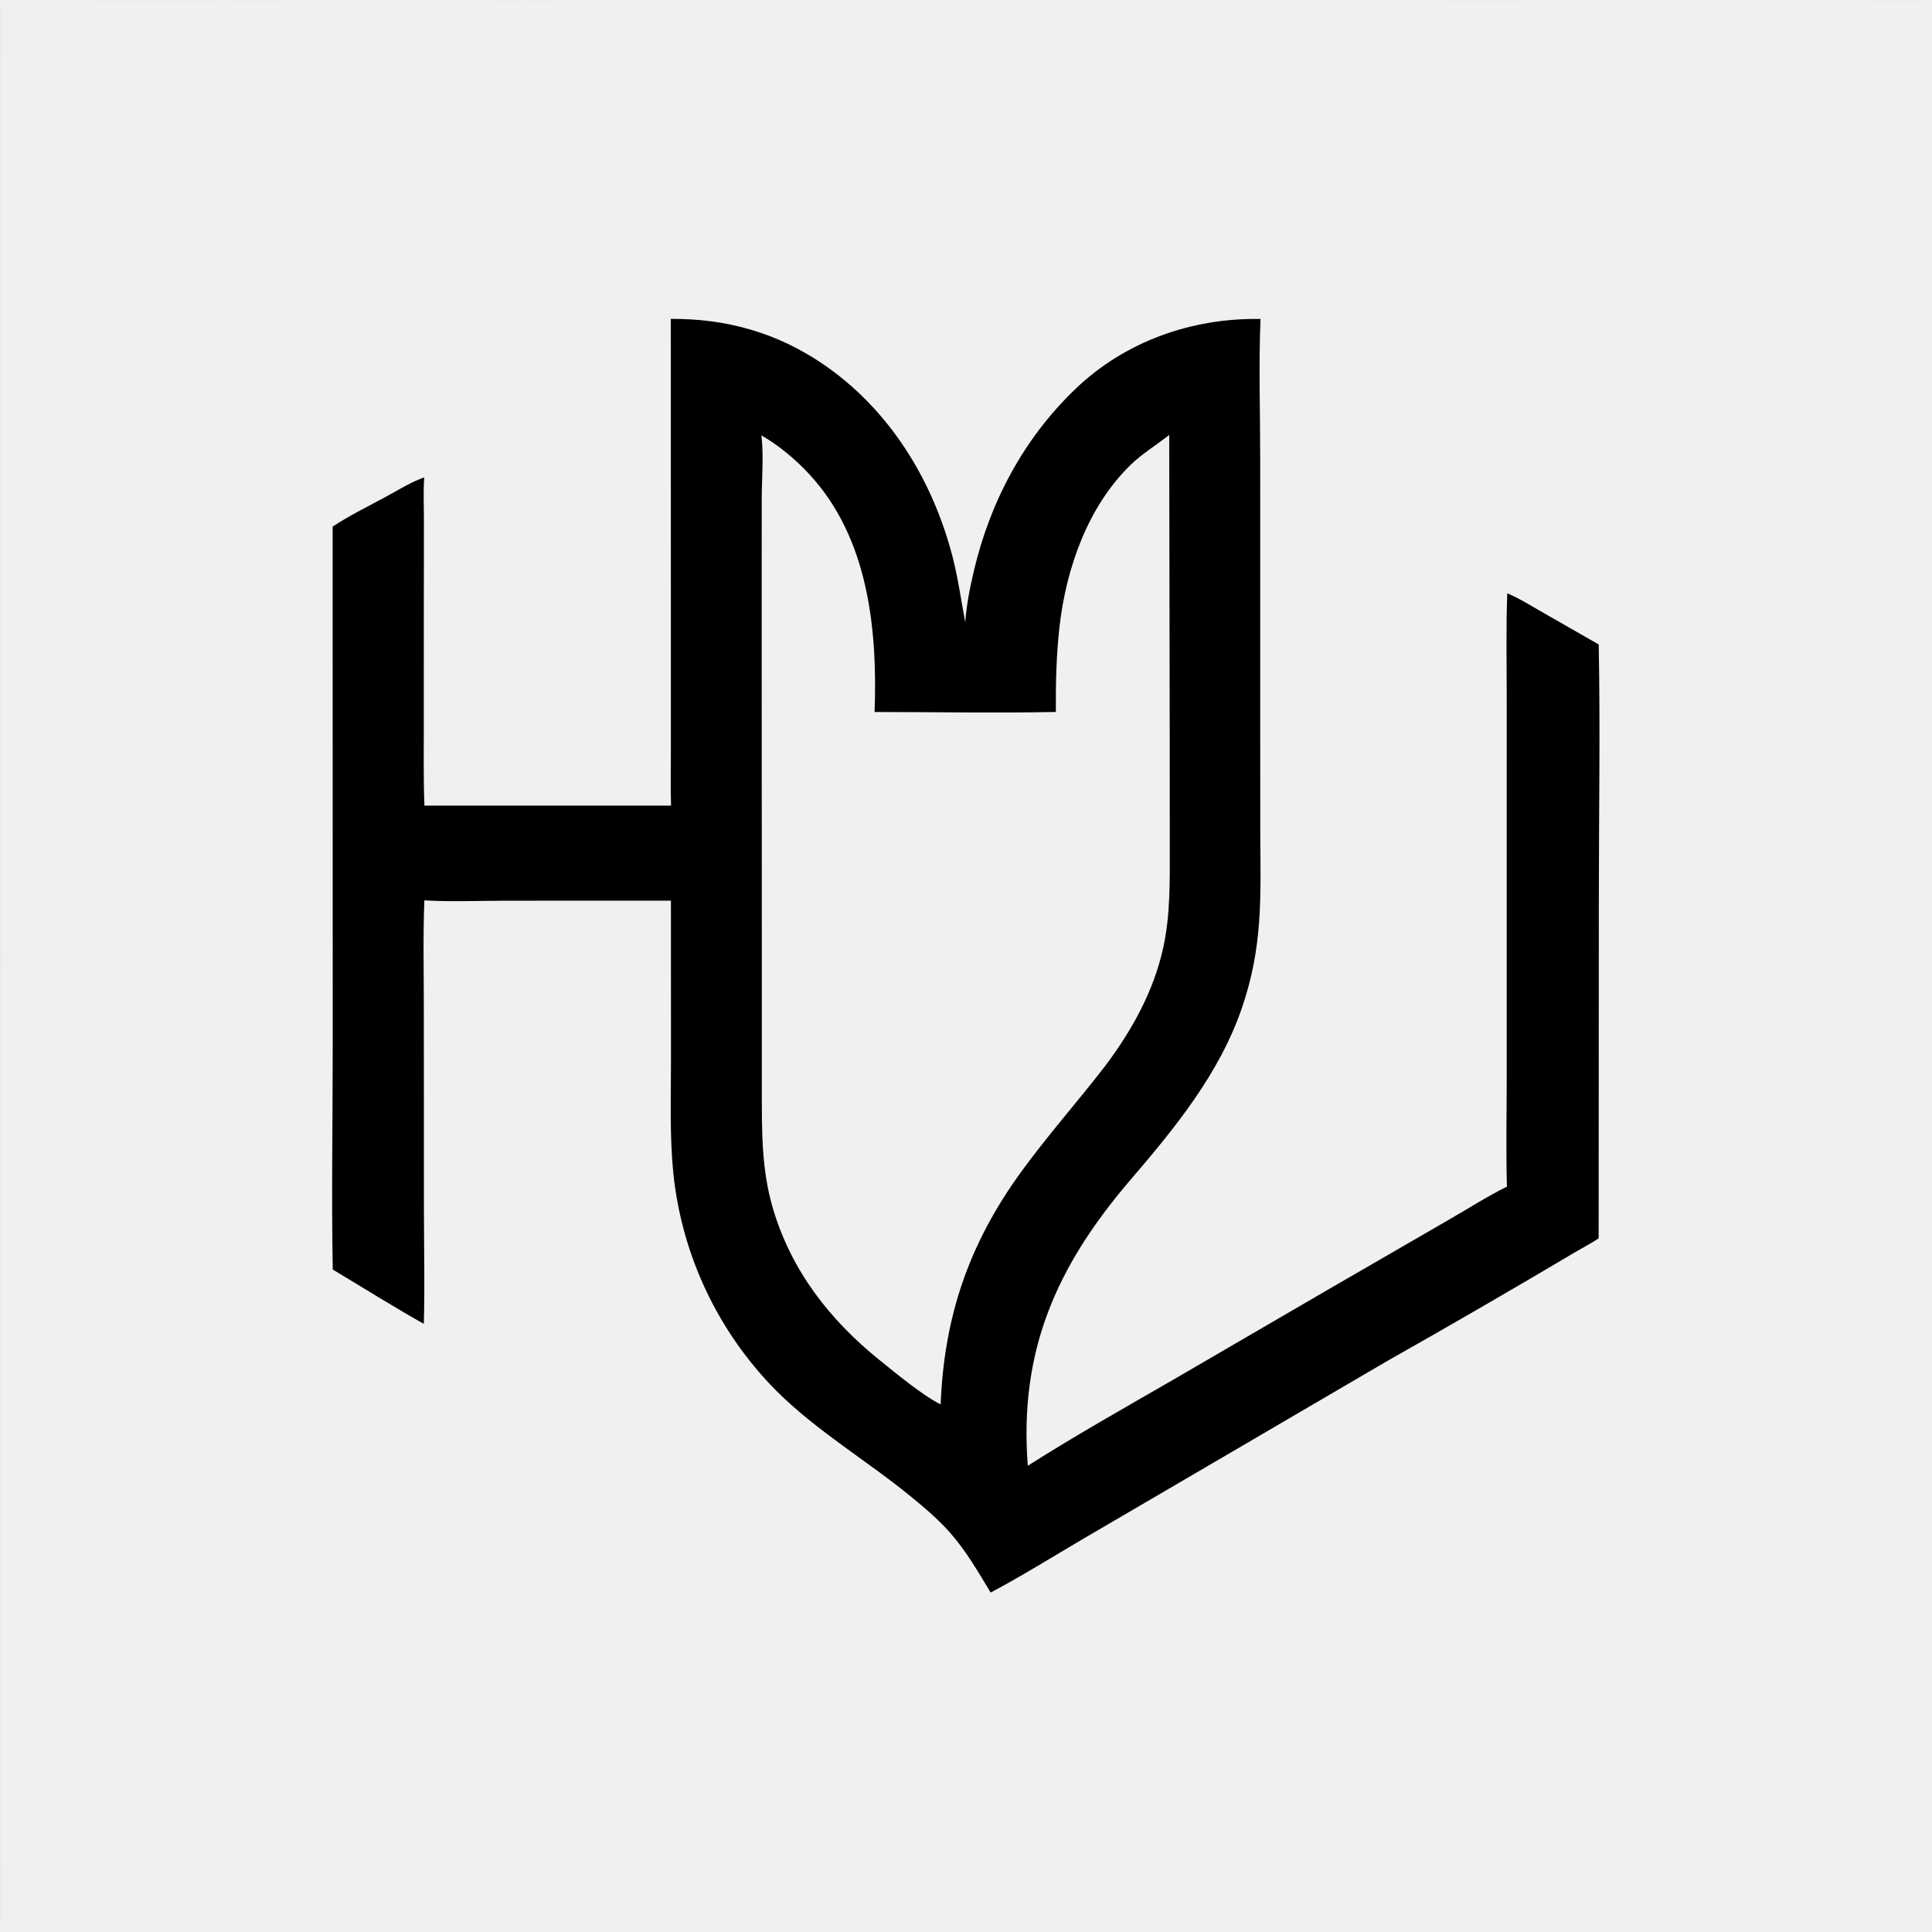
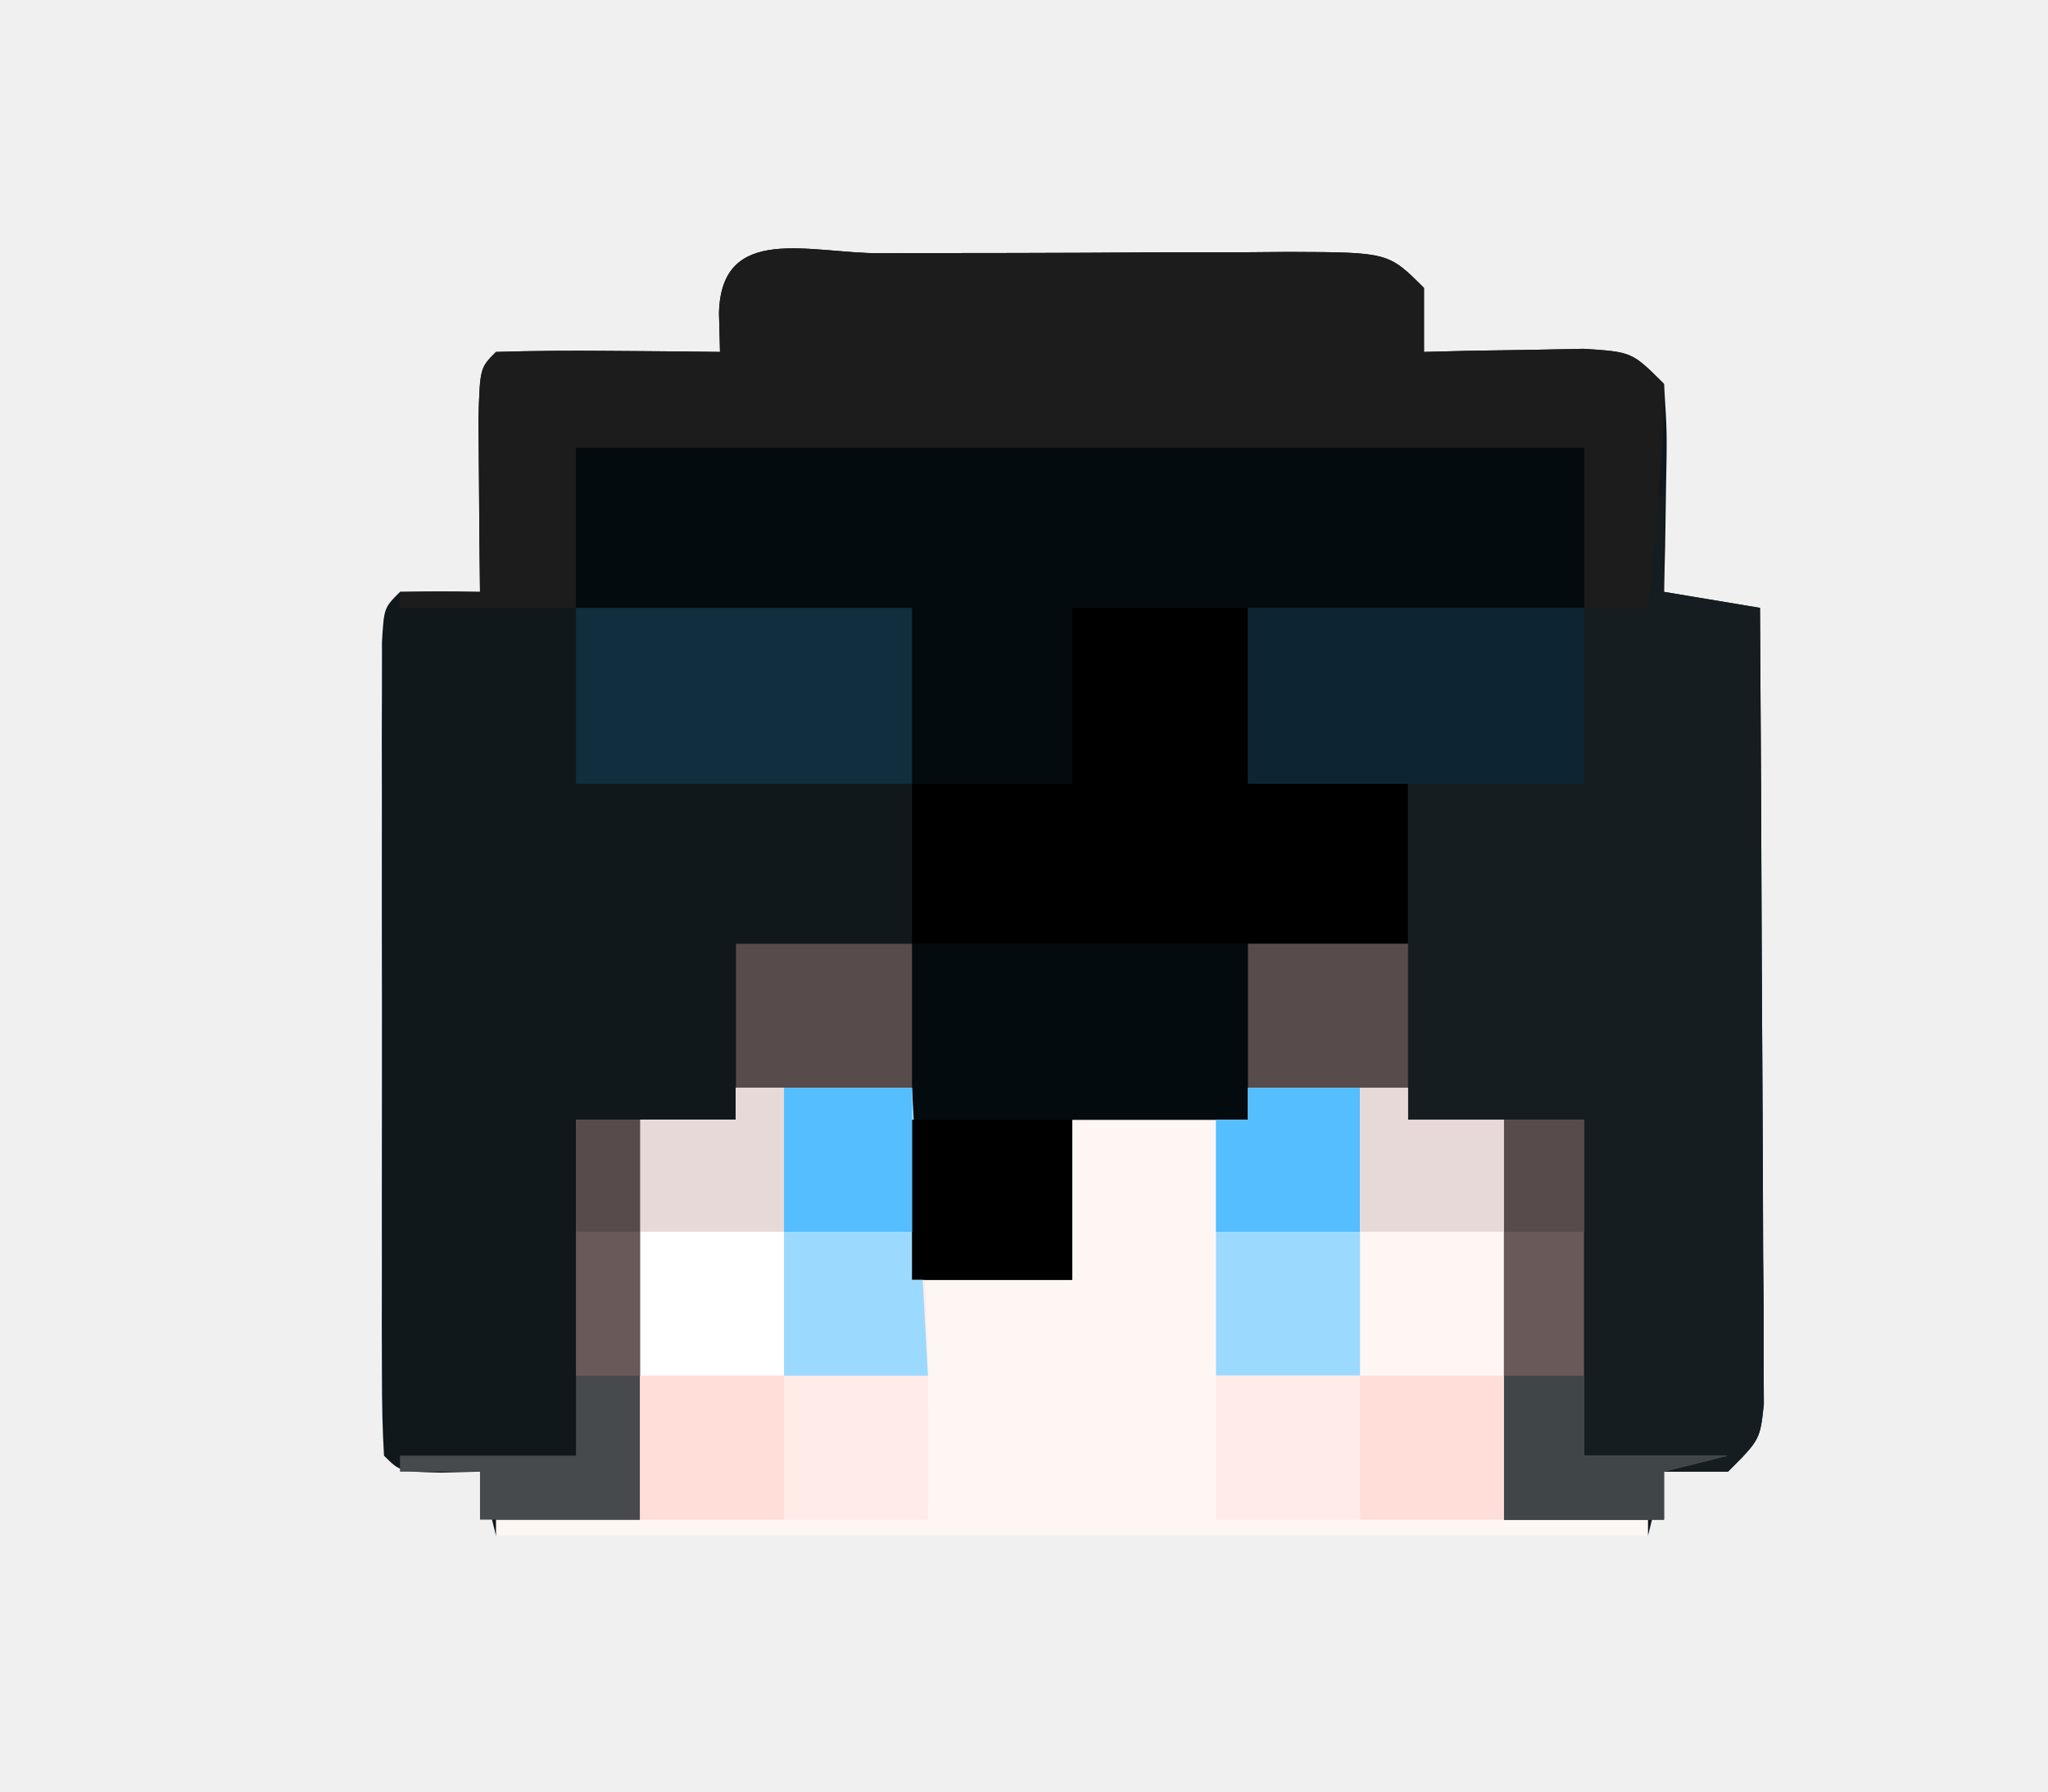
- <svg xmlns="http://www.w3.org/2000/svg" version="1.1" style="display: block;" viewBox="0 0 2048 2048" width="1000" height="1000">
-   <path transform="translate(0,0)" fill="rgb(0,0,0)" d="M 711.059 338.024 C 769.796 337.642 823.365 352.564 872.205 385.803 C 942.21 433.446 988.006 507.524 1009.34 588.6 C 1015.52 612.062 1018.73 635.978 1023.22 659.781 C 1024.44 641.498 1028.21 622.706 1032.41 604.877 C 1049.7 531.618 1085.19 465.021 1139.62 412.653 C 1192.37 361.906 1263.5 336.807 1336.2 338.133 C 1334.21 387.178 1335.87 436.998 1335.86 486.121 L 1335.88 769.329 L 1335.95 884.994 C 1336.38 951.838 1338.62 1003.87 1316.51 1068.37 C 1292.54 1138.29 1245.55 1195.62 1198.16 1250.91 C 1119.87 1342.27 1080.12 1432.09 1089.49 1553.76 C 1140.12 1521.59 1192.83 1491.95 1244.76 1461.93 L 1404.81 1368.77 L 1535.76 1293.02 C 1556.18 1281.28 1576.31 1268.33 1597.41 1257.87 C 1596.28 1220.28 1597.18 1182.4 1597.18 1144.77 L 1597.18 932.57 L 1597.2 741.619 C 1597.2 704.138 1596.35 666.419 1597.77 628.968 C 1610.61 634.285 1622.83 642.075 1634.92 648.943 L 1694.7 683.167 C 1696.41 772.985 1694.85 863.121 1694.84 952.975 L 1694.63 1312.69 C 1686.83 1317.91 1678.31 1322.37 1670.19 1327.09 C 1603.91 1366.42 1537.22 1405.05 1470.12 1442.96 L 1305.1 1539.5 L 1148.61 1631 C 1115.95 1650.22 1083.61 1670.36 1050.16 1688.17 C 1036.66 1666.05 1024.63 1644.71 1007.35 1625.01 C 994.925 1610.84 980.2 1598.36 965.63 1586.45 C 918.626 1547.99 866.217 1517.41 822.95 1474.3 C 761.391 1412.27 722.88 1331.06 713.802 1244.14 C 709.816 1204.82 711.227 1165.11 711.263 1125.65 L 711.214 954.736 L 536.115 954.787 C 507.571 954.792 478.327 956.135 449.855 954.42 C 448.333 992.231 449.274 1030.35 449.281 1068.2 L 449.388 1284.31 C 449.435 1323.94 450.395 1363.72 449.278 1403.33 C 416.649 1385.05 384.862 1364.93 352.733 1345.77 C 351.294 1266.96 352.71 1187.82 352.692 1108.98 L 352.614 558.223 C 370.077 546.689 389.38 537.21 407.79 527.288 C 421.171 520.076 435.358 511.055 449.719 506.063 C 448.537 521.332 449.421 537.385 449.378 552.725 L 449.272 645.616 L 449.24 770.75 C 449.24 798.465 448.816 826.286 449.929 853.98 L 711.345 853.967 C 710.666 834.908 711.167 815.662 711.153 796.584 L 711.166 685.05 L 711.059 338.024 z M 927.096 754.751 C 930.242 667.059 920.588 570.588 858.144 502.98 C 843.565 487.195 825.833 472.231 807.107 461.515 C 807.153 461.885 807.204 462.253 807.246 462.623 C 809.608 483.417 807.579 506.228 807.48 527.28 L 807.426 646.026 L 807.578 1067.14 L 807.575 1155.59 C 807.599 1198.23 807.078 1239.51 819.295 1280.86 C 838.797 1346.87 879.22 1398.82 932.185 1441.6 C 949.316 1455.44 978.136 1479.33 997.118 1488.71 C 1000.86 1394.89 1027.33 1317.88 1083.06 1241.41 C 1111.1 1202.94 1142.81 1167.27 1171.84 1129.55 C 1199.74 1092.42 1222.84 1050.89 1232.94 1005.17 C 1240.8 969.573 1240.02 933.875 1240.01 897.657 L 1239.98 800.899 L 1239.41 461.063 C 1225.8 471.912 1211.22 480.459 1198.59 492.707 C 1153.11 536.801 1130.08 602.598 1123.11 664.506 C 1119.72 694.575 1119.04 724.477 1119.25 754.718 C 1055.26 756.013 991.1 754.745 927.096 754.751 z" />
-   <path transform="translate(0,0)" fill="rgb(174,182,170)" fill-opacity="0.039" d="M 3.904 2048 C 15.192 2045.15 30.51 2046.99 42.361 2046.97 L 121.46 2046.93 L 454.263 2047.02 L 1686.33 2047 L 1956.72 2046.98 C 1969.64 2047 2033.56 2045.18 2042.18 2048 L 3.904 2048 z" />
-   <path transform="translate(0,0)" fill="rgb(185,183,184)" fill-opacity="0.106" d="M 0 1032.84 L 0.751 1032.66 C 1.852 1062.51 1.078 1092.63 1.074 1122.51 L 1.104 1280.78 L 1.037 1771.7 L 1.016 1961.18 C 1.035 1976.23 3.337 2031.93 0 2043.37 L 0 1032.84 z" />
-   <path transform="translate(0,0)" fill="rgb(185,183,184)" fill-opacity="0.114" d="M 0 2.698 C 3.237 13.807 1.164 51.393 1.134 64.58 L 1.061 175.966 L 0.95 743.485 L 0.982 938.011 L 1.024 999.875 C 1.03 1010.66 1.686 1021.94 0.751 1032.66 L 0 1032.84 L 0 2.698 z" />
-   <path transform="translate(0,0)" fill="rgb(125,119,121)" fill-opacity="0.035" d="M 556.715 0 L 1675 0 L 1674.99 1.158 L 948.607 0.681 L 696.766 0.821 L 605.964 0.911 C 590.727 0.979 575.168 1.951 559.978 1.317 C 558.602 1.259 557.788 0.813 556.715 0 z" />
-   <path transform="translate(0,0)" fill="rgb(185,183,184)" fill-opacity="0.059" d="M 1675 0 L 2042.64 0 C 2031.11 2.687 1987.53 0.878 1972.06 0.939 L 1765.01 0.993 L 1707.48 0.846 C 1696.92 0.77 1685.4 -0.256 1674.99 1.158 L 1675 0 z" />
-   <path transform="translate(0,0)" fill="rgb(185,183,184)" fill-opacity="0.063" d="M 240.715 0 L 553.495 0 C 552.343 0.822 551.49 1.174 550.022 1.3 C 541.909 1.994 533.097 1.089 524.893 1.007 L 475.488 0.929 L 304.007 1.057 C 296.874 1.071 244.28 2.568 240.715 0 z" />
-   <path transform="translate(0,0)" fill="rgb(185,183,184)" fill-opacity="0.059" d="M 8.258 0 L 237.495 0 C 236.945 0.39 236.701 0.608 236.008 0.852 C 231.508 2.436 9.803 0.657 8.258 0 z" />
+ <svg xmlns="http://www.w3.org/2000/svg" version="1.1" width="128" height="112">
+   <path d="M0 0 C1.356 -0.005 1.356 -0.005 2.739 -0.01 C4.655 -0.015 6.571 -0.017 8.487 -0.017 C11.425 -0.02 14.364 -0.038 17.303 -0.057 C19.16 -0.06 21.018 -0.062 22.875 -0.062 C23.758 -0.07 24.642 -0.077 25.552 -0.084 C31.775 -0.061 31.775 -0.061 34.004 2.168 C34.004 3.488 34.004 4.808 34.004 6.168 C35.377 6.133 35.377 6.133 36.777 6.098 C37.966 6.08 39.154 6.062 40.379 6.043 C41.562 6.02 42.746 5.997 43.965 5.973 C47.004 6.168 47.004 6.168 49.004 8.168 C49.199 11.207 49.199 11.207 49.129 14.793 C49.111 15.981 49.093 17.17 49.074 18.395 C49.051 19.31 49.028 20.225 49.004 21.168 C50.984 21.498 52.964 21.828 55.004 22.168 C55.054 29.537 55.09 36.906 55.114 44.275 C55.124 46.783 55.138 49.292 55.155 51.8 C55.179 55.399 55.19 58.998 55.199 62.598 C55.21 63.725 55.22 64.852 55.23 66.013 C55.231 67.054 55.231 68.095 55.231 69.167 C55.235 70.087 55.24 71.006 55.244 71.953 C55.004 74.168 55.004 74.168 53.004 76.168 C51.684 76.168 50.364 76.168 49.004 76.168 C48.509 78.148 48.509 78.148 48.004 80.168 C24.244 80.168 0.484 80.168 -23.996 80.168 C-24.326 78.848 -24.656 77.528 -24.996 76.168 C-25.8 76.189 -26.605 76.209 -27.434 76.23 C-29.996 76.168 -29.996 76.168 -30.996 75.168 C-31.095 73.516 -31.124 71.86 -31.125 70.205 C-31.129 69.147 -31.132 68.089 -31.135 67 C-31.132 65.273 -31.132 65.273 -31.129 63.512 C-31.13 62.339 -31.131 61.167 -31.132 59.958 C-31.132 57.473 -31.131 54.988 -31.126 52.503 C-31.121 48.685 -31.126 44.866 -31.133 41.047 C-31.132 38.639 -31.131 36.232 -31.129 33.824 C-31.131 32.673 -31.133 31.522 -31.135 30.336 C-31.132 29.279 -31.129 28.221 -31.125 27.131 C-31.125 26.195 -31.124 25.258 -31.123 24.294 C-30.996 22.168 -30.996 22.168 -29.996 21.168 C-28.33 21.127 -26.662 21.125 -24.996 21.168 C-25.008 20.169 -25.019 19.17 -25.031 18.141 C-25.04 16.85 -25.049 15.56 -25.059 14.23 C-25.07 12.943 -25.082 11.655 -25.094 10.328 C-24.996 7.168 -24.996 7.168 -23.996 6.168 C-21.643 6.095 -19.288 6.084 -16.934 6.105 C-15.643 6.114 -14.353 6.124 -13.023 6.133 C-12.024 6.144 -11.025 6.156 -9.996 6.168 C-10.017 5.364 -10.037 4.559 -10.059 3.73 C-9.921 -1.9 -4.374 0.005 0 0 Z " fill="#11181C" transform="translate(54.99609,15.83203)" />
+   <path d="M0 0 C20.79 0 41.58 0 63 0 C63 3.3 63 6.6 63 10 C56.07 10 49.14 10 42 10 C42 13.63 42 17.26 42 21 C45.3 21 48.6 21 52 21 C52 24.3 52 27.6 52 31 C48.7 31 45.4 31 42 31 C42 34.63 42 38.26 42 42 C38.37 42 34.74 42 31 42 C31 45.3 31 48.6 31 52 C27.7 52 24.4 52 21 52 C21 38.14 21 24.28 21 10 C14.07 10 7.14 10 0 10 C0 6.7 0 3.4 0 0 Z " fill="#000000" transform="translate(36,28)" />
+   <path d="M0 0 C3.63 0 7.26 0 11 0 C11 3.96 11 7.92 11 12 C14.3 12 17.6 12 21 12 C21 8.7 21 5.4 21 2 C24.63 2 28.26 2 32 2 C32 1.34 32 0.68 32 0 C35.3 0 38.6 0 42 0 C42 0.66 42 1.32 42 2 C43.98 2 45.96 2 48 2 C48 10.25 48 18.5 48 27 C50.97 27 53.94 27 57 27 C57 27.33 57 27.66 57 28 C33.24 28 9.48 28 -15 28 C-15 27.67 -15 27.34 -15 27 C-12.03 27 -9.06 27 -6 27 C-6 18.75 -6 10.5 -6 2 C-4.02 2 -2.04 2 0 2 C0 1.34 0 0.68 0 0 Z " fill="#FDF6F3" transform="translate(46,68)" />
+   <path d="M0 0 C0.33 0 0.66 0 1 0 C1 1.98 1 3.96 1 6 C3.97 6.495 3.97 6.495 7 7 C7.051 14.369 7.086 21.738 7.11 29.107 C7.12 31.615 7.134 34.124 7.151 36.632 C7.175 40.231 7.186 43.83 7.195 47.43 C7.206 48.557 7.216 49.684 7.227 50.845 C7.227 52.407 7.227 52.407 7.227 54 C7.231 54.919 7.236 55.838 7.241 56.785 C7 59 7 59 5 61 C3.68 61 2.36 61 1 61 C1 61.99 1 62.98 1 64 C-2.3 64 -5.6 64 -9 64 C-9 55.75 -9 47.5 -9 39 C-10.98 39 -12.96 39 -15 39 C-15 38.34 -15 37.68 -15 37 C-18.3 37 -21.6 37 -25 37 C-25 34.03 -25 31.06 -25 28 C-21.7 28 -18.4 28 -15 28 C-15 24.7 -15 21.4 -15 18 C-18.3 18 -21.6 18 -25 18 C-25 14.37 -25 10.74 -25 7 C-16.75 7 -8.5 7 0 7 C0 4.69 0 2.38 0 0 Z " fill="#161D21" transform="translate(103,31)" />
+   <path d="M0 0 C0.904 -0.003 1.808 -0.007 2.739 -0.01 C4.655 -0.015 6.571 -0.017 8.487 -0.017 C11.425 -0.02 14.364 -0.038 17.303 -0.057 C19.16 -0.06 21.018 -0.062 22.875 -0.062 C23.758 -0.07 24.642 -0.077 25.552 -0.084 C31.775 -0.061 31.775 -0.061 34.004 2.168 C34.004 3.488 34.004 4.808 34.004 6.168 C35.377 6.133 35.377 6.133 36.777 6.098 C37.966 6.08 39.154 6.062 40.379 6.043 C41.562 6.02 42.746 5.997 43.965 5.973 C47.004 6.168 47.004 6.168 49.004 8.168 C48.98 11.426 48.98 11.426 48.629 15.293 C48.518 16.574 48.407 17.856 48.293 19.176 C48.198 20.163 48.102 21.151 48.004 22.168 C46.684 22.168 45.364 22.168 44.004 22.168 C44.004 18.868 44.004 15.568 44.004 12.168 C23.214 12.168 2.424 12.168 -18.996 12.168 C-18.996 15.468 -18.996 18.768 -18.996 22.168 C-22.626 22.168 -26.256 22.168 -29.996 22.168 C-29.996 21.838 -29.996 21.508 -29.996 21.168 C-28.346 21.168 -26.696 21.168 -24.996 21.168 C-25.008 20.169 -25.019 19.17 -25.031 18.141 C-25.04 16.85 -25.049 15.56 -25.059 14.23 C-25.07 12.943 -25.082 11.655 -25.094 10.328 C-24.996 7.168 -24.996 7.168 -23.996 6.168 C-21.643 6.095 -19.288 6.084 -16.934 6.105 C-15.643 6.114 -14.353 6.124 -13.023 6.133 C-12.024 6.144 -11.025 6.156 -9.996 6.168 C-10.017 5.364 -10.037 4.559 -10.059 3.73 C-9.921 -1.9 -4.374 0.005 0 0 Z " fill="#1C1C1C" transform="translate(54.99609,15.83203)" />
+   <path d="M0 0 C20.79 0 41.58 0 63 0 C63 3.3 63 6.6 63 10 C52.44 10 41.88 10 31 10 C31 13.63 31 17.26 31 21 C27.7 21 24.4 21 21 21 C21 17.37 21 13.74 21 10 C14.07 10 7.14 10 0 10 C0 6.7 0 3.4 0 0 Z " fill="#040B0F" transform="translate(36,28)" />
+   <path d="M0 0 C3.63 0 7.26 0 11 0 C11.896 9.072 12.084 17.895 12 27 C6.06 27 0.12 27 -6 27 C-6 18.75 -6 10.5 -6 2 C-4.02 2 -2.04 2 0 2 C0 1.34 0 0.68 0 0 Z " fill="#FFEBE7" transform="translate(46,68)" />
+   <path d="M0 0 C6.93 0 13.86 0 21 0 C21 3.63 21 7.26 21 11 C17.37 11 13.74 11 10 11 C10 14.3 10 17.6 10 21 C6.7 21 3.4 21 0 21 C0 14.07 0 7.14 0 0 Z " fill="#040B0F" transform="translate(57,59)" />
+   <path d="M0 0 C6.93 0 13.86 0 21 0 C21 3.63 21 7.26 21 11 C14.07 11 7.14 11 0 11 C0 7.37 0 3.74 0 0 Z " fill="#0D2532" transform="translate(78,38)" />
+   <path d="M0 0 C6.93 0 13.86 0 21 0 C21 3.63 21 7.26 21 11 C14.07 11 7.14 11 0 11 C0 7.37 0 3.74 0 0 Z " fill="#102E3D" transform="translate(36,38)" />
+   <path d="M0 0 C2.31 0 4.62 0 7 0 C7 5.94 7 11.88 7 18 C4.03 18 1.06 18 -2 18 C-2 12.72 -2 7.44 -2 2 C-1.34 2 -0.68 2 0 2 C0 1.34 0 0.68 0 0 Z " fill="#9CD9FF" transform="translate(78,68)" />
+   <path d="M0 0 C2.64 0 5.28 0 8 0 C8.33 5.94 8.66 11.88 9 18 C6.03 18 3.06 18 0 18 C0 12.06 0 6.12 0 0 Z " fill="#9CD9FF" transform="translate(49,68)" />
+   <path d="M0 0 C0.99 0 1.98 0 3 0 C3 5.94 3 11.88 3 18 C0.03 18 -2.94 18 -6 18 C-6 12.72 -6 7.44 -6 2 C-4.02 2 -2.04 2 0 2 C0 1.34 0 0.68 0 0 Z " fill="#FFFFFF" transform="translate(46,68)" />
+   <path d="M0 0 C1.65 0 3.3 0 5 0 C5 6.93 5 13.86 5 21 C7.97 21 10.94 21 14 21 C12.68 21.33 11.36 21.66 10 22 C10 22.99 10 23.98 10 25 C6.7 25 3.4 25 0 25 C0 16.75 0 8.5 0 0 Z " fill="#695959" transform="translate(94,70)" />
+   <path d="M0 0 C1.32 0 2.64 0 4 0 C4 8.25 4 16.5 4 25 C0.7 25 -2.6 25 -6 25 C-6 24.01 -6 23.02 -6 22 C-7.65 22 -9.3 22 -11 22 C-11 21.67 -11 21.34 -11 21 C-7.37 21 -3.74 21 0 21 C0 14.07 0 7.14 0 0 Z " fill="#464A4C" transform="translate(36,70)" />
+   <path d="M0 0 C3.3 0 6.6 0 10 0 C10 3.3 10 6.6 10 10 C6.7 10 3.4 10 0 10 C0 6.7 0 3.4 0 0 Z " fill="#000000" transform="translate(57,70)" />
+   <path d="M0 0 C3.63 0 7.26 0 11 0 C11 2.97 11 5.94 11 9 C7.37 9 3.74 9 0 9 C0 6.03 0 3.06 0 0 Z " fill="#584B4B" transform="translate(46,59)" />
+   <path d="M0 0 C3.3 0 6.6 0 10 0 C10 2.97 10 5.94 10 9 C6.7 9 3.4 9 0 9 C0 6.03 0 3.06 0 0 Z " fill="#584B4B" transform="translate(78,59)" />
+   <path d="M0 0 C2.97 0 5.94 0 9 0 C9 2.97 9 5.94 9 9 C6.03 9 3.06 9 0 9 C0 6.03 0 3.06 0 0 Z " fill="#FFDDD9" transform="translate(85,86)" />
+   <path d="M0 0 C2.97 0 5.94 0 9 0 C9 2.97 9 5.94 9 9 C6.03 9 3.06 9 0 9 C0 6.03 0 3.06 0 0 Z " fill="#FFEBE7" transform="translate(76,86)" />
+   <path d="M0 0 C2.97 0 5.94 0 9 0 C9 2.97 9 5.94 9 9 C6.03 9 3.06 9 0 9 C0 6.03 0 3.06 0 0 Z " fill="#FFDDD9" transform="translate(40,86)" />
+   <path d="M0 0 C2.31 0 4.62 0 7 0 C7 2.97 7 5.94 7 9 C4.03 9 1.06 9 -2 9 C-2 6.69 -2 4.38 -2 2 C-1.34 2 -0.68 2 0 2 C0 1.34 0 0.68 0 0 Z " fill="#54BEFF" transform="translate(78,68)" />
+   <path d="M0 0 C2.64 0 5.28 0 8 0 C8 2.97 8 5.94 8 9 C5.36 9 2.72 9 0 9 C0 6.03 0 3.06 0 0 Z " fill="#54BEFF" transform="translate(49,68)" />
+   <path d="M0 0 C1.65 0 3.3 0 5 0 C5 1.65 5 3.3 5 5 C7.97 5 10.94 5 14 5 C12.68 5.33 11.36 5.66 10 6 C10 6.99 10 7.98 10 9 C6.7 9 3.4 9 0 9 C0 6.03 0 3.06 0 0 Z " fill="#404648" transform="translate(94,86)" />
+   <path d="M0 0 C0.99 0 1.98 0 3 0 C3 0.66 3 1.32 3 2 C4.98 2 6.96 2 9 2 C9 4.31 9 6.62 9 9 C6.03 9 3.06 9 0 9 C0 6.03 0 3.06 0 0 Z " fill="#E8D9D9" transform="translate(85,68)" />
+   <path d="M0 0 C0.99 0 1.98 0 3 0 C3 2.97 3 5.94 3 9 C0.03 9 -2.94 9 -6 9 C-6 6.69 -6 4.38 -6 2 C-4.02 2 -2.04 2 0 2 C0 1.34 0 0.68 0 0 Z " fill="#E8D9D9" transform="translate(46,68)" />
+   <path d="M0 0 C1.32 0 2.64 0 4 0 C4 5.28 4 10.56 4 16 C2.68 16 1.36 16 0 16 C0 10.72 0 5.44 0 0 Z " fill="#695959" transform="translate(36,70)" />
+   <path d="M0 0 C1.65 0 3.3 0 5 0 C5 2.31 5 4.62 5 7 C3.35 7 1.7 7 0 7 C0 4.69 0 2.38 0 0 Z " fill="#584B4B" transform="translate(94,70)" />
+   <path d="M0 0 C1.32 0 2.64 0 4 0 C4 2.31 4 4.62 4 7 C2.68 7 1.36 7 0 7 C0 4.69 0 2.38 0 0 Z " fill="#584B4B" transform="translate(36,70)" />
</svg>
